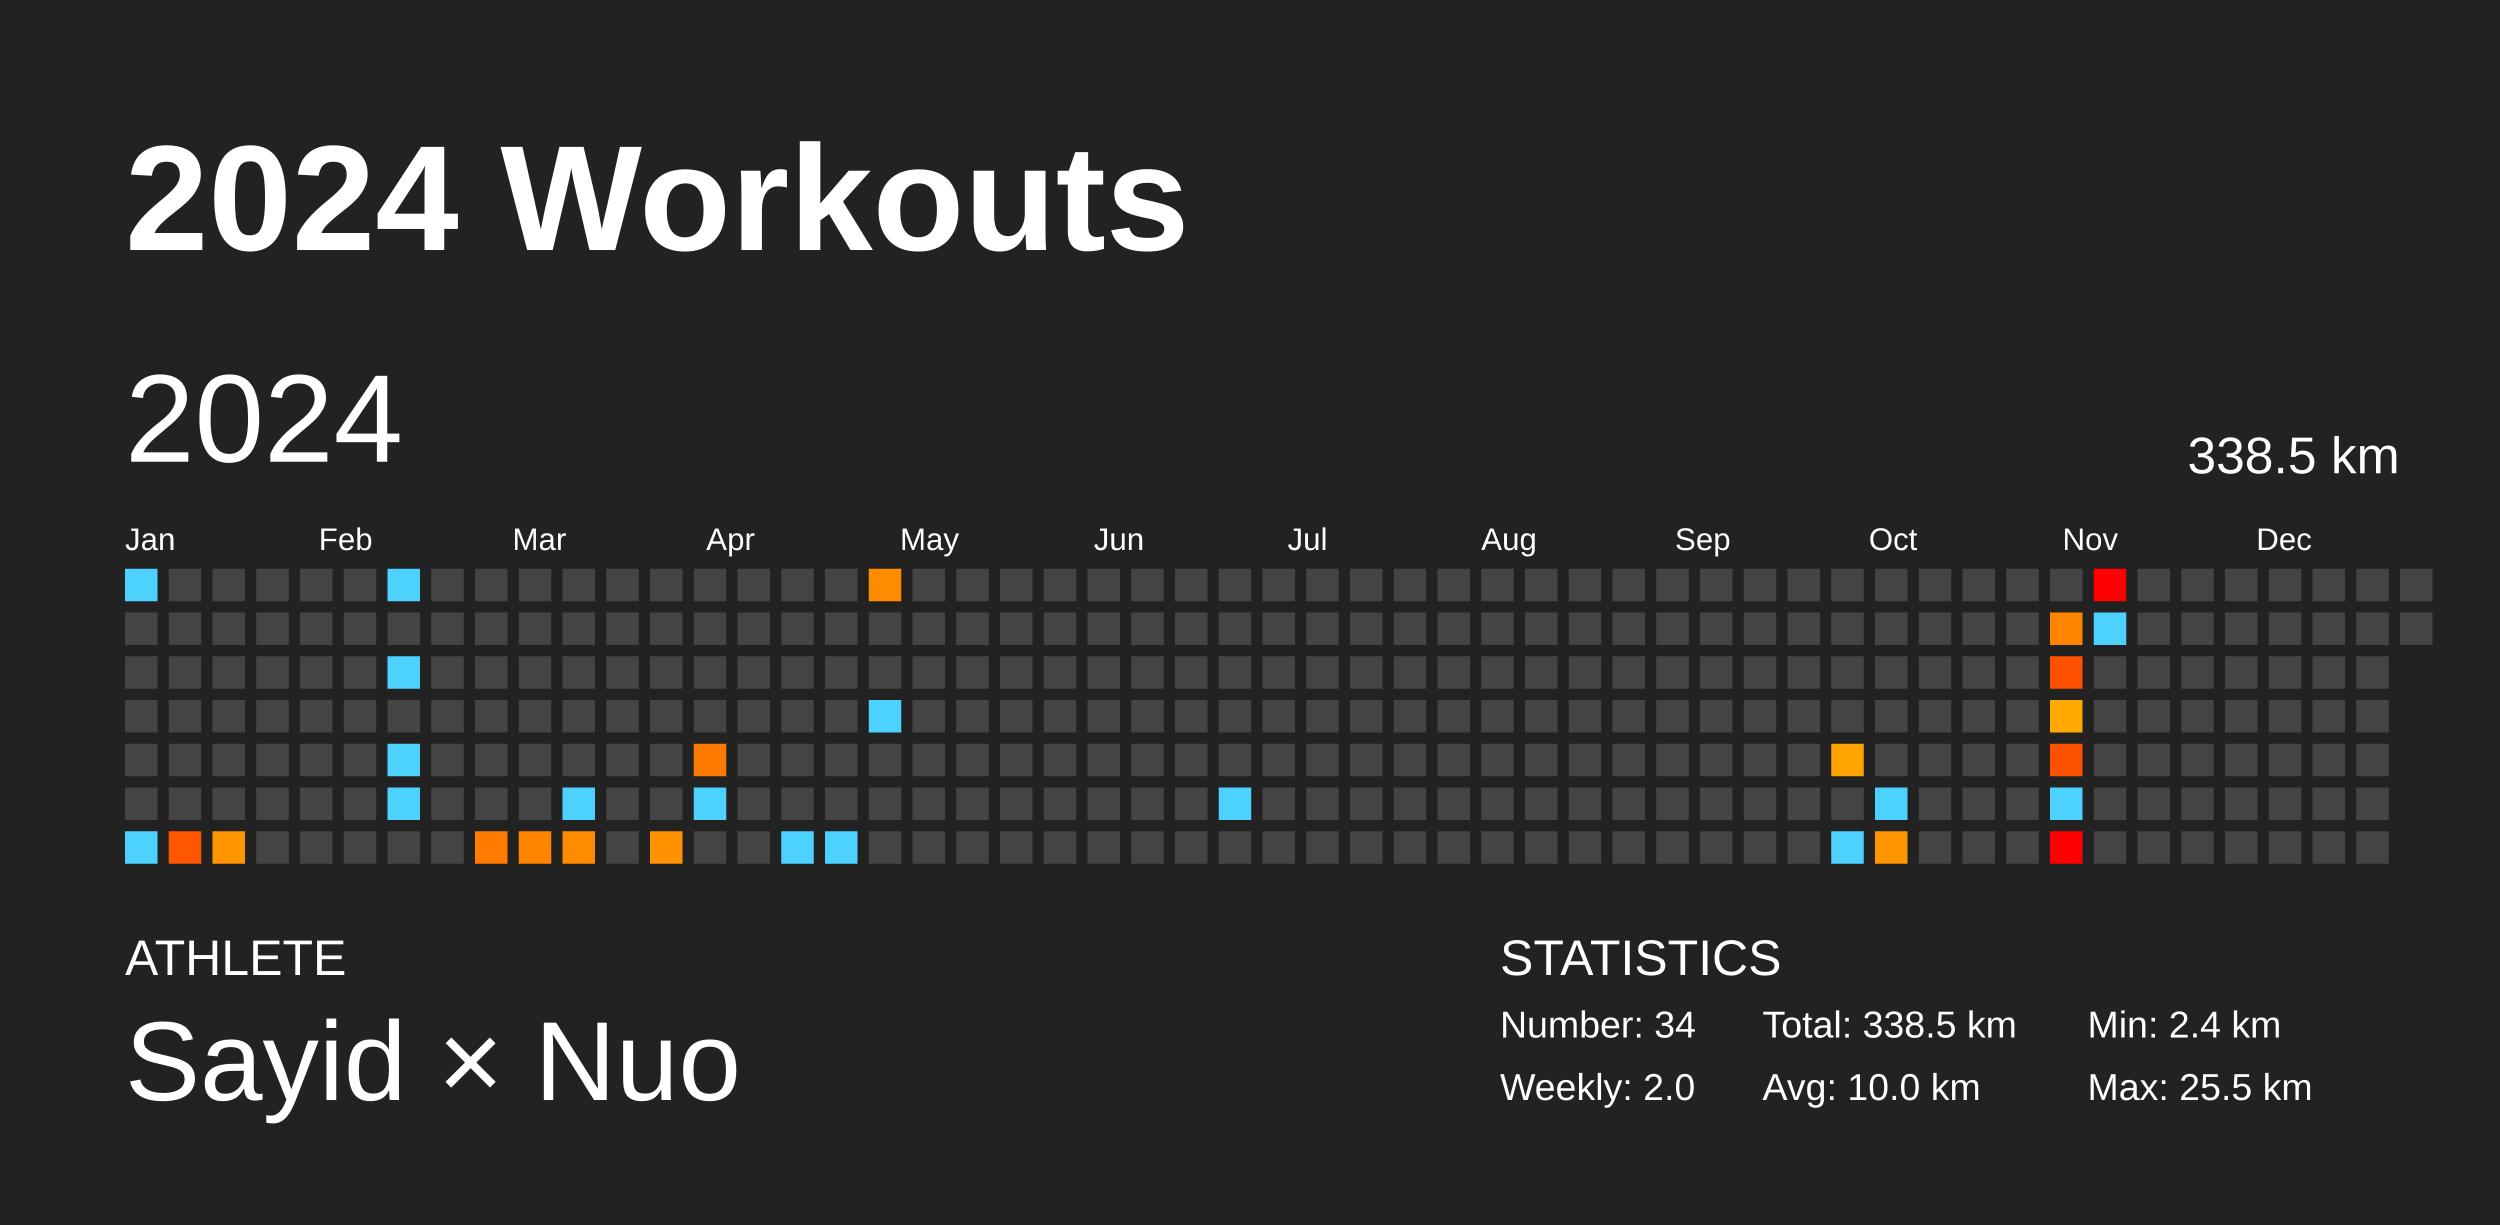
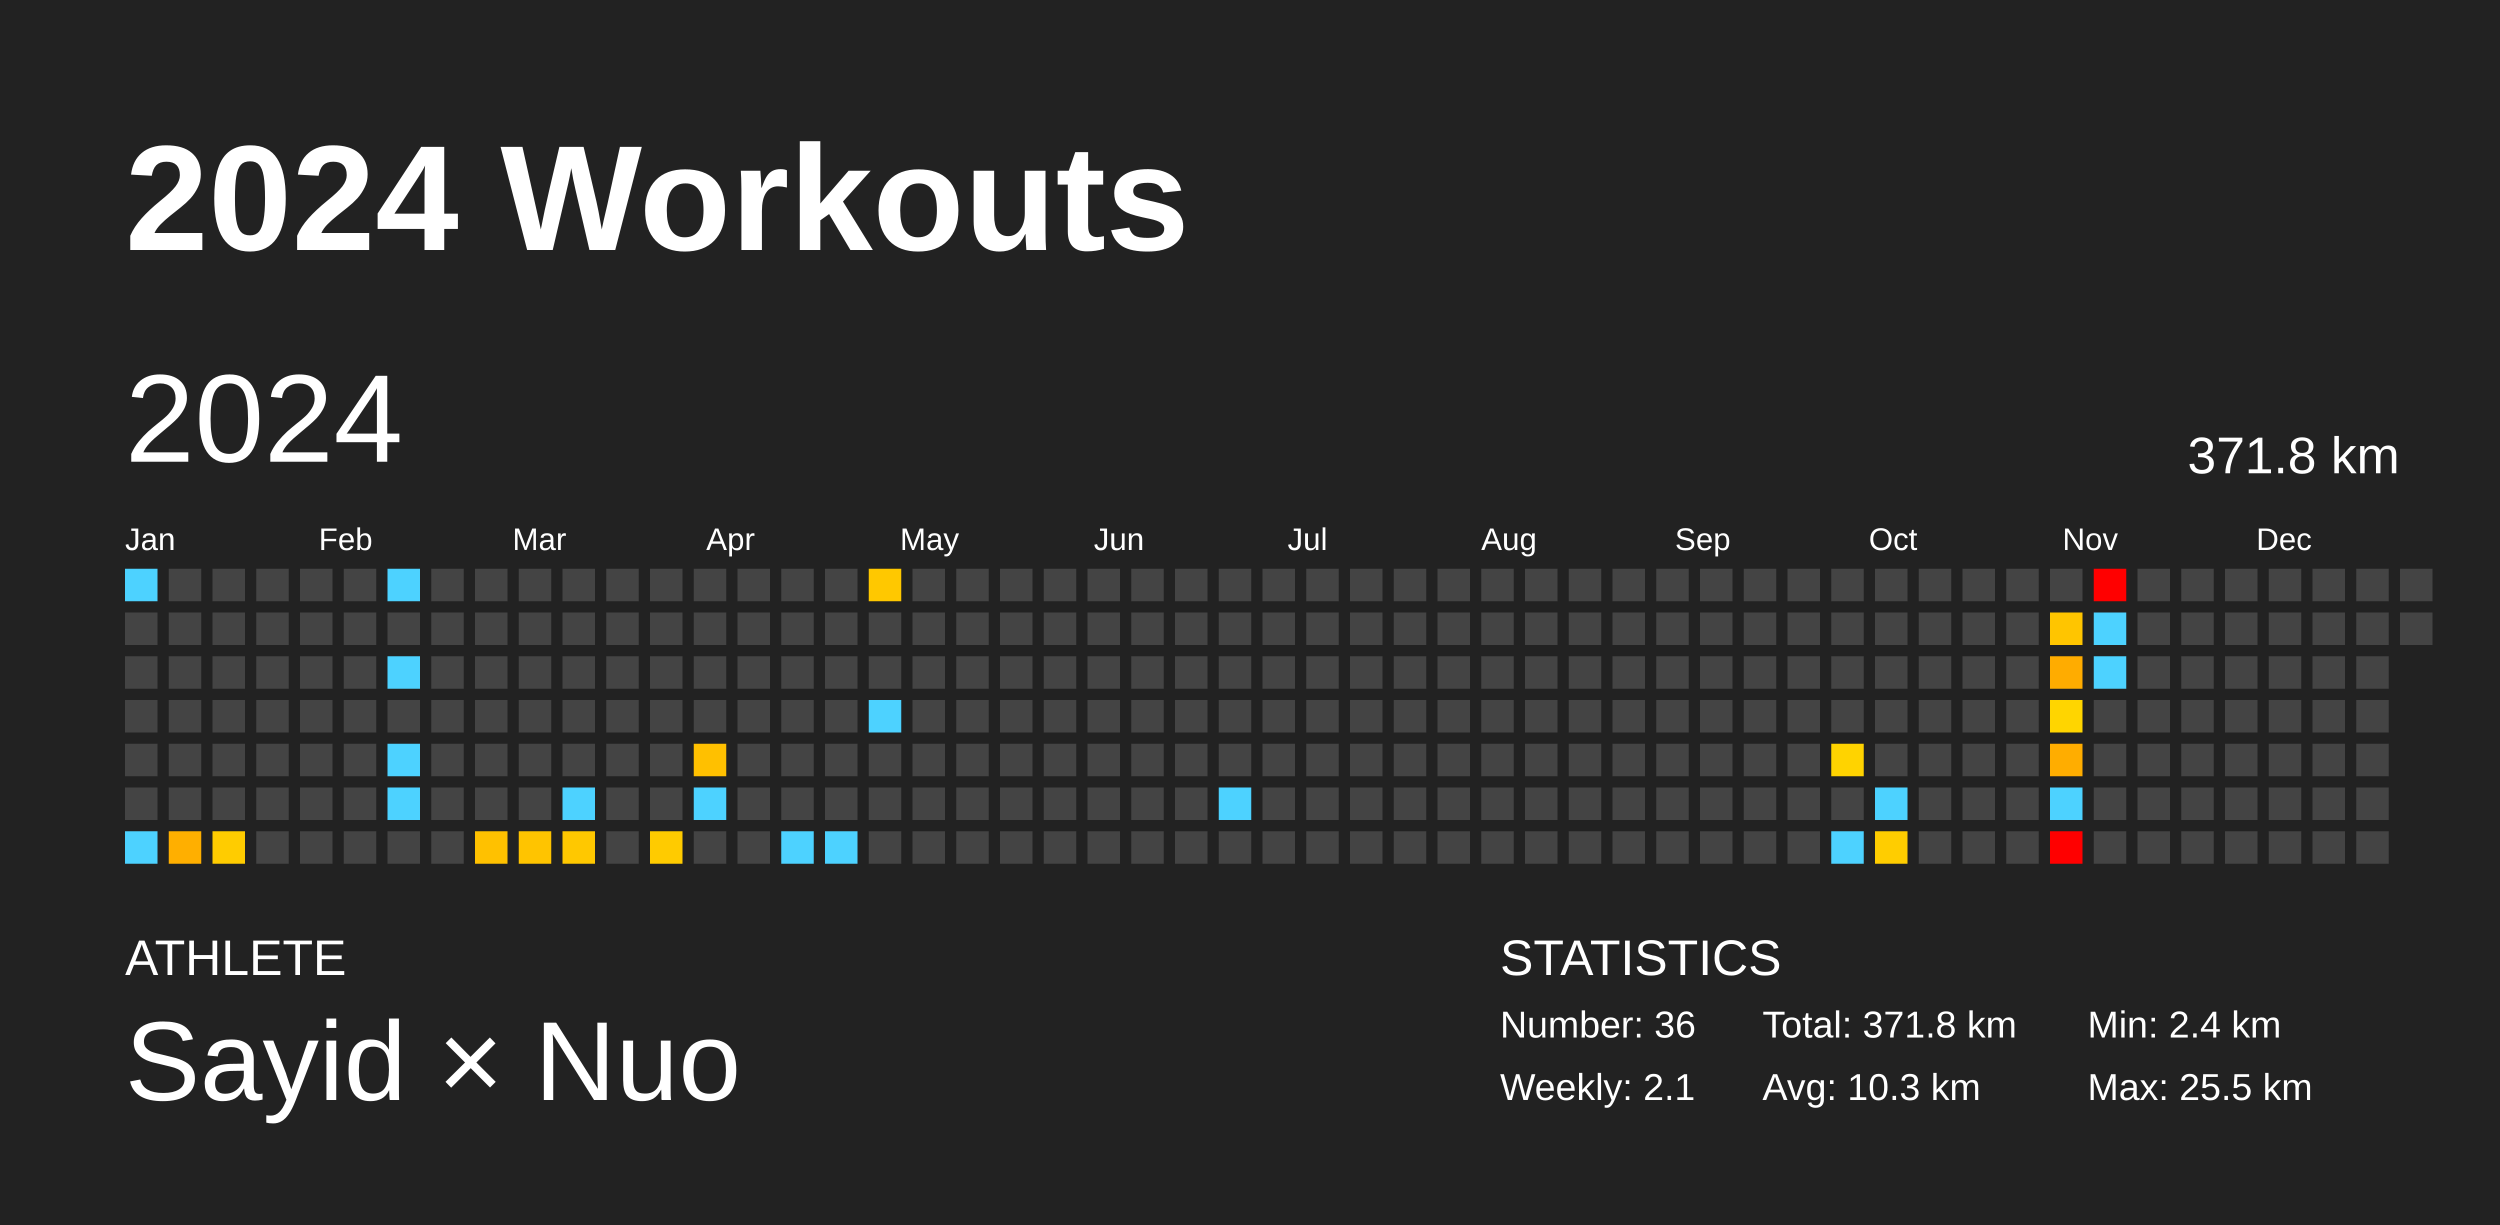
<svg xmlns="http://www.w3.org/2000/svg" baseProfile="full" height="98mm" version="1.1" viewBox="0,0,200,98" width="200mm">
  <defs />
  <rect fill="#222222" height="98" width="200" x="0" y="0" />
  <text fill="#FFFFFF" style="font-size:12px; font-family:Arial; font-weight:bold;" x="10" y="20">2024 Workouts</text>
  <text fill="#FFFFFF" style="font-size:4px; font-family:Arial" x="10" y="78">ATHLETE</text>
  <text fill="#FFFFFF" style="font-size:9px; font-family:Arial" x="10" y="88">Sayid × Nuo</text>
  <text fill="#FFFFFF" style="font-size:4px; font-family:Arial" x="120" y="78">STATISTICS</text>
-   <text fill="#FFFFFF" style="font-size:3px; font-family:Arial" x="120" y="83">Number: 34</text>
-   <text fill="#FFFFFF" style="font-size:3px; font-family:Arial" x="120" y="88">Weekly: 2.0</text>
-   <text fill="#FFFFFF" style="font-size:3px; font-family:Arial" x="141" y="83">Total: 338.5 km</text>
-   <text fill="#FFFFFF" style="font-size:3px; font-family:Arial" x="141" y="88">Avg: 10.0 km</text>
+   <text fill="#FFFFFF" style="font-size:3px; font-family:Arial" x="120" y="83">Number: 36</text>
+   <text fill="#FFFFFF" style="font-size:3px; font-family:Arial" x="120" y="88">Weekly: 2.1</text>
+   <text fill="#FFFFFF" style="font-size:3px; font-family:Arial" x="141" y="83">Total: 371.8 km</text>
+   <text fill="#FFFFFF" style="font-size:3px; font-family:Arial" x="141" y="88">Avg: 10.3 km</text>
  <text fill="#FFFFFF" style="font-size:3px; font-family:Arial" x="167" y="83">Min: 2.4 km</text>
  <text fill="#FFFFFF" style="font-size:3px; font-family:Arial" x="167" y="88">Max: 25.5 km</text>
  <text dominant-baseline="hanging" fill="#FFFFFF" style="font-size:10.0px; font-family:Arial;" x="10" y="30">2024</text>
-   <text dominant-baseline="hanging" fill="#FFFFFF" style="font-size:4.125px; font-family:Arial;" x="175" y="35">338.5 km</text>
+   <text dominant-baseline="hanging" fill="#FFFFFF" style="font-size:4.125px; font-family:Arial;" x="175" y="35">371.8 km</text>
  <text fill="#FFFFFF" style="font-size:2.5px; font-family:Arial" x="10.0" y="44">Jan</text>
  <text fill="#FFFFFF" style="font-size:2.5px; font-family:Arial" x="25.5" y="44">Feb</text>
  <text fill="#FFFFFF" style="font-size:2.5px; font-family:Arial" x="41.0" y="44">Mar</text>
  <text fill="#FFFFFF" style="font-size:2.5px; font-family:Arial" x="56.5" y="44">Apr</text>
  <text fill="#FFFFFF" style="font-size:2.5px; font-family:Arial" x="72.0" y="44">May</text>
  <text fill="#FFFFFF" style="font-size:2.5px; font-family:Arial" x="87.5" y="44">Jun</text>
  <text fill="#FFFFFF" style="font-size:2.5px; font-family:Arial" x="103.0" y="44">Jul</text>
  <text fill="#FFFFFF" style="font-size:2.5px; font-family:Arial" x="118.5" y="44">Aug</text>
  <text fill="#FFFFFF" style="font-size:2.5px; font-family:Arial" x="134.0" y="44">Sep</text>
  <text fill="#FFFFFF" style="font-size:2.5px; font-family:Arial" x="149.5" y="44">Oct</text>
  <text fill="#FFFFFF" style="font-size:2.5px; font-family:Arial" x="165.0" y="44">Nov</text>
  <text fill="#FFFFFF" style="font-size:2.5px; font-family:Arial" x="180.5" y="44">Dec</text>
  <rect fill="#4dd2ff" height="2.6" width="2.6" x="10.0" y="45.5" />
  <rect fill="#444444" height="2.6" width="2.6" x="10.0" y="49.0" />
  <rect fill="#444444" height="2.6" width="2.6" x="10.0" y="52.5" />
  <rect fill="#444444" height="2.6" width="2.6" x="10.0" y="56.0" />
  <rect fill="#444444" height="2.6" width="2.6" x="10.0" y="59.5" />
  <rect fill="#444444" height="2.6" width="2.6" x="10.0" y="63.0" />
  <rect fill="#4dd2ff" height="2.6" width="2.6" x="10.0" y="66.5" />
  <rect fill="#444444" height="2.6" width="2.6" x="13.5" y="45.5" />
  <rect fill="#444444" height="2.6" width="2.6" x="13.5" y="49.0" />
  <rect fill="#444444" height="2.6" width="2.6" x="13.5" y="52.5" />
  <rect fill="#444444" height="2.6" width="2.6" x="13.5" y="56.0" />
  <rect fill="#444444" height="2.6" width="2.6" x="13.5" y="59.5" />
  <rect fill="#444444" height="2.6" width="2.6" x="13.5" y="63.0" />
-   <rect fill="#ff5700" height="2.6" width="2.6" x="13.5" y="66.5" />
+   <rect fill="#ffaf00" height="2.6" width="2.6" x="13.5" y="66.5" />
  <rect fill="#444444" height="2.6" width="2.6" x="17.0" y="45.5" />
  <rect fill="#444444" height="2.6" width="2.6" x="17.0" y="49.0" />
  <rect fill="#444444" height="2.6" width="2.6" x="17.0" y="52.5" />
  <rect fill="#444444" height="2.6" width="2.6" x="17.0" y="56.0" />
  <rect fill="#444444" height="2.6" width="2.6" x="17.0" y="59.5" />
  <rect fill="#444444" height="2.6" width="2.6" x="17.0" y="63.0" />
-   <rect fill="#ff9500" height="2.6" width="2.6" x="17.0" y="66.5" />
+   <rect fill="#ffcc00" height="2.6" width="2.6" x="17.0" y="66.5" />
  <rect fill="#444444" height="2.6" width="2.6" x="20.5" y="45.5" />
  <rect fill="#444444" height="2.6" width="2.6" x="20.5" y="49.0" />
  <rect fill="#444444" height="2.6" width="2.6" x="20.5" y="52.5" />
  <rect fill="#444444" height="2.6" width="2.6" x="20.5" y="56.0" />
  <rect fill="#444444" height="2.6" width="2.6" x="20.5" y="59.5" />
  <rect fill="#444444" height="2.6" width="2.6" x="20.5" y="63.0" />
  <rect fill="#444444" height="2.6" width="2.6" x="20.5" y="66.5" />
  <rect fill="#444444" height="2.6" width="2.6" x="24.0" y="45.5" />
  <rect fill="#444444" height="2.6" width="2.6" x="24.0" y="49.0" />
  <rect fill="#444444" height="2.6" width="2.6" x="24.0" y="52.5" />
  <rect fill="#444444" height="2.6" width="2.6" x="24.0" y="56.0" />
  <rect fill="#444444" height="2.6" width="2.6" x="24.0" y="59.5" />
  <rect fill="#444444" height="2.6" width="2.6" x="24.0" y="63.0" />
  <rect fill="#444444" height="2.6" width="2.6" x="24.0" y="66.5" />
  <rect fill="#444444" height="2.6" width="2.6" x="27.5" y="45.5" />
  <rect fill="#444444" height="2.6" width="2.6" x="27.5" y="49.0" />
  <rect fill="#444444" height="2.6" width="2.6" x="27.5" y="52.5" />
  <rect fill="#444444" height="2.6" width="2.6" x="27.5" y="56.0" />
  <rect fill="#444444" height="2.6" width="2.6" x="27.5" y="59.5" />
  <rect fill="#444444" height="2.6" width="2.6" x="27.5" y="63.0" />
  <rect fill="#444444" height="2.6" width="2.6" x="27.5" y="66.5" />
  <rect fill="#4dd2ff" height="2.6" width="2.6" x="31.0" y="45.5" />
  <rect fill="#444444" height="2.6" width="2.6" x="31.0" y="49.0" />
  <rect fill="#4dd2ff" height="2.6" width="2.6" x="31.0" y="52.5" />
  <rect fill="#444444" height="2.6" width="2.6" x="31.0" y="56.0" />
  <rect fill="#4dd2ff" height="2.6" width="2.6" x="31.0" y="59.5" />
  <rect fill="#4dd2ff" height="2.6" width="2.6" x="31.0" y="63.0" />
  <rect fill="#444444" height="2.6" width="2.6" x="31.0" y="66.5" />
  <rect fill="#444444" height="2.6" width="2.6" x="34.5" y="45.5" />
  <rect fill="#444444" height="2.6" width="2.6" x="34.5" y="49.0" />
  <rect fill="#444444" height="2.6" width="2.6" x="34.5" y="52.5" />
  <rect fill="#444444" height="2.6" width="2.6" x="34.5" y="56.0" />
  <rect fill="#444444" height="2.6" width="2.6" x="34.5" y="59.5" />
  <rect fill="#444444" height="2.6" width="2.6" x="34.5" y="63.0" />
  <rect fill="#444444" height="2.6" width="2.6" x="34.5" y="66.5" />
  <rect fill="#444444" height="2.6" width="2.6" x="38.0" y="45.5" />
  <rect fill="#444444" height="2.6" width="2.6" x="38.0" y="49.0" />
  <rect fill="#444444" height="2.6" width="2.6" x="38.0" y="52.5" />
  <rect fill="#444444" height="2.6" width="2.6" x="38.0" y="56.0" />
  <rect fill="#444444" height="2.6" width="2.6" x="38.0" y="59.5" />
  <rect fill="#444444" height="2.6" width="2.6" x="38.0" y="63.0" />
-   <rect fill="#ff7c00" height="2.6" width="2.6" x="38.0" y="66.5" />
+   <rect fill="#ffc100" height="2.6" width="2.6" x="38.0" y="66.5" />
  <rect fill="#444444" height="2.6" width="2.6" x="41.5" y="45.5" />
  <rect fill="#444444" height="2.6" width="2.6" x="41.5" y="49.0" />
  <rect fill="#444444" height="2.6" width="2.6" x="41.5" y="52.5" />
  <rect fill="#444444" height="2.6" width="2.6" x="41.5" y="56.0" />
  <rect fill="#444444" height="2.6" width="2.6" x="41.5" y="59.5" />
  <rect fill="#444444" height="2.6" width="2.6" x="41.5" y="63.0" />
-   <rect fill="#ff8400" height="2.6" width="2.6" x="41.5" y="66.5" />
+   <rect fill="#ffc400" height="2.6" width="2.6" x="41.5" y="66.5" />
  <rect fill="#444444" height="2.6" width="2.6" x="45.0" y="45.5" />
  <rect fill="#444444" height="2.6" width="2.6" x="45.0" y="49.0" />
  <rect fill="#444444" height="2.6" width="2.6" x="45.0" y="52.5" />
  <rect fill="#444444" height="2.6" width="2.6" x="45.0" y="56.0" />
  <rect fill="#444444" height="2.6" width="2.6" x="45.0" y="59.5" />
  <rect fill="#4dd2ff" height="2.6" width="2.6" x="45.0" y="63.0" />
-   <rect fill="#ff8c00" height="2.6" width="2.6" x="45.0" y="66.5" />
+   <rect fill="#ffc800" height="2.6" width="2.6" x="45.0" y="66.5" />
  <rect fill="#444444" height="2.6" width="2.6" x="48.5" y="45.5" />
  <rect fill="#444444" height="2.6" width="2.6" x="48.5" y="49.0" />
  <rect fill="#444444" height="2.6" width="2.6" x="48.5" y="52.5" />
  <rect fill="#444444" height="2.6" width="2.6" x="48.5" y="56.0" />
  <rect fill="#444444" height="2.6" width="2.6" x="48.5" y="59.5" />
  <rect fill="#444444" height="2.6" width="2.6" x="48.5" y="63.0" />
  <rect fill="#444444" height="2.6" width="2.6" x="48.5" y="66.5" />
  <rect fill="#444444" height="2.6" width="2.6" x="52.0" y="45.5" />
  <rect fill="#444444" height="2.6" width="2.6" x="52.0" y="49.0" />
  <rect fill="#444444" height="2.6" width="2.6" x="52.0" y="52.5" />
  <rect fill="#444444" height="2.6" width="2.6" x="52.0" y="56.0" />
  <rect fill="#444444" height="2.6" width="2.6" x="52.0" y="59.5" />
  <rect fill="#444444" height="2.6" width="2.6" x="52.0" y="63.0" />
-   <rect fill="#ff9200" height="2.6" width="2.6" x="52.0" y="66.5" />
+   <rect fill="#ffcb00" height="2.6" width="2.6" x="52.0" y="66.5" />
  <rect fill="#444444" height="2.6" width="2.6" x="55.5" y="45.5" />
  <rect fill="#444444" height="2.6" width="2.6" x="55.5" y="49.0" />
  <rect fill="#444444" height="2.6" width="2.6" x="55.5" y="52.5" />
  <rect fill="#444444" height="2.6" width="2.6" x="55.5" y="56.0" />
-   <rect fill="#ff7a00" height="2.6" width="2.6" x="55.5" y="59.5" />
+   <rect fill="#ffc000" height="2.6" width="2.6" x="55.5" y="59.5" />
  <rect fill="#4dd2ff" height="2.6" width="2.6" x="55.5" y="63.0" />
  <rect fill="#444444" height="2.6" width="2.6" x="55.5" y="66.5" />
  <rect fill="#444444" height="2.6" width="2.6" x="59.0" y="45.5" />
  <rect fill="#444444" height="2.6" width="2.6" x="59.0" y="49.0" />
  <rect fill="#444444" height="2.6" width="2.6" x="59.0" y="52.5" />
  <rect fill="#444444" height="2.6" width="2.6" x="59.0" y="56.0" />
  <rect fill="#444444" height="2.6" width="2.6" x="59.0" y="59.5" />
  <rect fill="#444444" height="2.6" width="2.6" x="59.0" y="63.0" />
  <rect fill="#444444" height="2.6" width="2.6" x="59.0" y="66.5" />
  <rect fill="#444444" height="2.6" width="2.6" x="62.5" y="45.5" />
  <rect fill="#444444" height="2.6" width="2.6" x="62.5" y="49.0" />
  <rect fill="#444444" height="2.6" width="2.6" x="62.5" y="52.5" />
  <rect fill="#444444" height="2.6" width="2.6" x="62.5" y="56.0" />
  <rect fill="#444444" height="2.6" width="2.6" x="62.5" y="59.5" />
  <rect fill="#444444" height="2.6" width="2.6" x="62.5" y="63.0" />
  <rect fill="#4dd2ff" height="2.6" width="2.6" x="62.5" y="66.5" />
  <rect fill="#444444" height="2.6" width="2.6" x="66.0" y="45.5" />
  <rect fill="#444444" height="2.6" width="2.6" x="66.0" y="49.0" />
  <rect fill="#444444" height="2.6" width="2.6" x="66.0" y="52.5" />
  <rect fill="#444444" height="2.6" width="2.6" x="66.0" y="56.0" />
  <rect fill="#444444" height="2.6" width="2.6" x="66.0" y="59.5" />
  <rect fill="#444444" height="2.6" width="2.6" x="66.0" y="63.0" />
  <rect fill="#4dd2ff" height="2.6" width="2.6" x="66.0" y="66.5" />
-   <rect fill="#ff8b00" height="2.6" width="2.6" x="69.5" y="45.5" />
+   <rect fill="#ffc800" height="2.6" width="2.6" x="69.5" y="45.5" />
  <rect fill="#444444" height="2.6" width="2.6" x="69.5" y="49.0" />
  <rect fill="#444444" height="2.6" width="2.6" x="69.5" y="52.5" />
  <rect fill="#4dd2ff" height="2.6" width="2.6" x="69.5" y="56.0" />
  <rect fill="#444444" height="2.6" width="2.6" x="69.5" y="59.5" />
  <rect fill="#444444" height="2.6" width="2.6" x="69.5" y="63.0" />
  <rect fill="#444444" height="2.6" width="2.6" x="69.5" y="66.5" />
  <rect fill="#444444" height="2.6" width="2.6" x="73.0" y="45.5" />
  <rect fill="#444444" height="2.6" width="2.6" x="73.0" y="49.0" />
  <rect fill="#444444" height="2.6" width="2.6" x="73.0" y="52.5" />
  <rect fill="#444444" height="2.6" width="2.6" x="73.0" y="56.0" />
  <rect fill="#444444" height="2.6" width="2.6" x="73.0" y="59.5" />
  <rect fill="#444444" height="2.6" width="2.6" x="73.0" y="63.0" />
  <rect fill="#444444" height="2.6" width="2.6" x="73.0" y="66.5" />
  <rect fill="#444444" height="2.6" width="2.6" x="76.5" y="45.5" />
  <rect fill="#444444" height="2.6" width="2.6" x="76.5" y="49.0" />
  <rect fill="#444444" height="2.6" width="2.6" x="76.5" y="52.5" />
  <rect fill="#444444" height="2.6" width="2.6" x="76.5" y="56.0" />
  <rect fill="#444444" height="2.6" width="2.6" x="76.5" y="59.5" />
  <rect fill="#444444" height="2.6" width="2.6" x="76.5" y="63.0" />
  <rect fill="#444444" height="2.6" width="2.6" x="76.5" y="66.5" />
  <rect fill="#444444" height="2.6" width="2.6" x="80.0" y="45.5" />
  <rect fill="#444444" height="2.6" width="2.6" x="80.0" y="49.0" />
  <rect fill="#444444" height="2.6" width="2.6" x="80.0" y="52.5" />
  <rect fill="#444444" height="2.6" width="2.6" x="80.0" y="56.0" />
  <rect fill="#444444" height="2.6" width="2.6" x="80.0" y="59.5" />
  <rect fill="#444444" height="2.6" width="2.6" x="80.0" y="63.0" />
  <rect fill="#444444" height="2.6" width="2.6" x="80.0" y="66.5" />
  <rect fill="#444444" height="2.6" width="2.6" x="83.5" y="45.5" />
  <rect fill="#444444" height="2.6" width="2.6" x="83.5" y="49.0" />
  <rect fill="#444444" height="2.6" width="2.6" x="83.5" y="52.5" />
  <rect fill="#444444" height="2.6" width="2.6" x="83.5" y="56.0" />
  <rect fill="#444444" height="2.6" width="2.6" x="83.5" y="59.5" />
  <rect fill="#444444" height="2.6" width="2.6" x="83.5" y="63.0" />
  <rect fill="#444444" height="2.6" width="2.6" x="83.5" y="66.5" />
  <rect fill="#444444" height="2.6" width="2.6" x="87.0" y="45.5" />
  <rect fill="#444444" height="2.6" width="2.6" x="87.0" y="49.0" />
  <rect fill="#444444" height="2.6" width="2.6" x="87.0" y="52.5" />
  <rect fill="#444444" height="2.6" width="2.6" x="87.0" y="56.0" />
  <rect fill="#444444" height="2.6" width="2.6" x="87.0" y="59.5" />
  <rect fill="#444444" height="2.6" width="2.6" x="87.0" y="63.0" />
  <rect fill="#444444" height="2.6" width="2.6" x="87.0" y="66.5" />
  <rect fill="#444444" height="2.6" width="2.6" x="90.5" y="45.5" />
  <rect fill="#444444" height="2.6" width="2.6" x="90.5" y="49.0" />
  <rect fill="#444444" height="2.6" width="2.6" x="90.5" y="52.5" />
  <rect fill="#444444" height="2.6" width="2.6" x="90.5" y="56.0" />
  <rect fill="#444444" height="2.6" width="2.6" x="90.5" y="59.5" />
  <rect fill="#444444" height="2.6" width="2.6" x="90.5" y="63.0" />
  <rect fill="#444444" height="2.6" width="2.6" x="90.5" y="66.5" />
  <rect fill="#444444" height="2.6" width="2.6" x="94.0" y="45.5" />
  <rect fill="#444444" height="2.6" width="2.6" x="94.0" y="49.0" />
  <rect fill="#444444" height="2.6" width="2.6" x="94.0" y="52.5" />
  <rect fill="#444444" height="2.6" width="2.6" x="94.0" y="56.0" />
  <rect fill="#444444" height="2.6" width="2.6" x="94.0" y="59.5" />
  <rect fill="#444444" height="2.6" width="2.6" x="94.0" y="63.0" />
  <rect fill="#444444" height="2.6" width="2.6" x="94.0" y="66.5" />
  <rect fill="#444444" height="2.6" width="2.6" x="97.5" y="45.5" />
  <rect fill="#444444" height="2.6" width="2.6" x="97.5" y="49.0" />
  <rect fill="#444444" height="2.6" width="2.6" x="97.5" y="52.5" />
  <rect fill="#444444" height="2.6" width="2.6" x="97.5" y="56.0" />
  <rect fill="#444444" height="2.6" width="2.6" x="97.5" y="59.5" />
  <rect fill="#4dd2ff" height="2.6" width="2.6" x="97.5" y="63.0" />
  <rect fill="#444444" height="2.6" width="2.6" x="97.5" y="66.5" />
  <rect fill="#444444" height="2.6" width="2.6" x="101.0" y="45.5" />
  <rect fill="#444444" height="2.6" width="2.6" x="101.0" y="49.0" />
  <rect fill="#444444" height="2.6" width="2.6" x="101.0" y="52.5" />
  <rect fill="#444444" height="2.6" width="2.6" x="101.0" y="56.0" />
  <rect fill="#444444" height="2.6" width="2.6" x="101.0" y="59.5" />
  <rect fill="#444444" height="2.6" width="2.6" x="101.0" y="63.0" />
  <rect fill="#444444" height="2.6" width="2.6" x="101.0" y="66.5" />
  <rect fill="#444444" height="2.6" width="2.6" x="104.5" y="45.5" />
  <rect fill="#444444" height="2.6" width="2.6" x="104.5" y="49.0" />
  <rect fill="#444444" height="2.6" width="2.6" x="104.5" y="52.5" />
  <rect fill="#444444" height="2.6" width="2.6" x="104.5" y="56.0" />
  <rect fill="#444444" height="2.6" width="2.6" x="104.5" y="59.5" />
  <rect fill="#444444" height="2.6" width="2.6" x="104.5" y="63.0" />
  <rect fill="#444444" height="2.6" width="2.6" x="104.5" y="66.5" />
  <rect fill="#444444" height="2.6" width="2.6" x="108.0" y="45.5" />
  <rect fill="#444444" height="2.6" width="2.6" x="108.0" y="49.0" />
  <rect fill="#444444" height="2.6" width="2.6" x="108.0" y="52.5" />
  <rect fill="#444444" height="2.6" width="2.6" x="108.0" y="56.0" />
  <rect fill="#444444" height="2.6" width="2.6" x="108.0" y="59.5" />
  <rect fill="#444444" height="2.6" width="2.6" x="108.0" y="63.0" />
  <rect fill="#444444" height="2.6" width="2.6" x="108.0" y="66.5" />
  <rect fill="#444444" height="2.6" width="2.6" x="111.5" y="45.5" />
  <rect fill="#444444" height="2.6" width="2.6" x="111.5" y="49.0" />
  <rect fill="#444444" height="2.6" width="2.6" x="111.5" y="52.5" />
  <rect fill="#444444" height="2.6" width="2.6" x="111.5" y="56.0" />
  <rect fill="#444444" height="2.6" width="2.6" x="111.5" y="59.5" />
  <rect fill="#444444" height="2.6" width="2.6" x="111.5" y="63.0" />
  <rect fill="#444444" height="2.6" width="2.6" x="111.5" y="66.5" />
  <rect fill="#444444" height="2.6" width="2.6" x="115.0" y="45.5" />
  <rect fill="#444444" height="2.6" width="2.6" x="115.0" y="49.0" />
  <rect fill="#444444" height="2.6" width="2.6" x="115.0" y="52.5" />
  <rect fill="#444444" height="2.6" width="2.6" x="115.0" y="56.0" />
  <rect fill="#444444" height="2.6" width="2.6" x="115.0" y="59.5" />
  <rect fill="#444444" height="2.6" width="2.6" x="115.0" y="63.0" />
  <rect fill="#444444" height="2.6" width="2.6" x="115.0" y="66.5" />
  <rect fill="#444444" height="2.6" width="2.6" x="118.5" y="45.5" />
  <rect fill="#444444" height="2.6" width="2.6" x="118.5" y="49.0" />
  <rect fill="#444444" height="2.6" width="2.6" x="118.5" y="52.5" />
  <rect fill="#444444" height="2.6" width="2.6" x="118.5" y="56.0" />
  <rect fill="#444444" height="2.6" width="2.6" x="118.5" y="59.5" />
  <rect fill="#444444" height="2.6" width="2.6" x="118.5" y="63.0" />
  <rect fill="#444444" height="2.6" width="2.6" x="118.5" y="66.5" />
  <rect fill="#444444" height="2.6" width="2.6" x="122.0" y="45.5" />
  <rect fill="#444444" height="2.6" width="2.6" x="122.0" y="49.0" />
  <rect fill="#444444" height="2.6" width="2.6" x="122.0" y="52.5" />
  <rect fill="#444444" height="2.6" width="2.6" x="122.0" y="56.0" />
  <rect fill="#444444" height="2.6" width="2.6" x="122.0" y="59.5" />
  <rect fill="#444444" height="2.6" width="2.6" x="122.0" y="63.0" />
  <rect fill="#444444" height="2.6" width="2.6" x="122.0" y="66.5" />
  <rect fill="#444444" height="2.6" width="2.6" x="125.5" y="45.5" />
  <rect fill="#444444" height="2.6" width="2.6" x="125.5" y="49.0" />
  <rect fill="#444444" height="2.6" width="2.6" x="125.5" y="52.5" />
  <rect fill="#444444" height="2.6" width="2.6" x="125.5" y="56.0" />
  <rect fill="#444444" height="2.6" width="2.6" x="125.5" y="59.5" />
  <rect fill="#444444" height="2.6" width="2.6" x="125.5" y="63.0" />
  <rect fill="#444444" height="2.6" width="2.6" x="125.5" y="66.5" />
  <rect fill="#444444" height="2.6" width="2.6" x="129.0" y="45.5" />
  <rect fill="#444444" height="2.6" width="2.6" x="129.0" y="49.0" />
  <rect fill="#444444" height="2.6" width="2.6" x="129.0" y="52.5" />
  <rect fill="#444444" height="2.6" width="2.6" x="129.0" y="56.0" />
  <rect fill="#444444" height="2.6" width="2.6" x="129.0" y="59.5" />
  <rect fill="#444444" height="2.6" width="2.6" x="129.0" y="63.0" />
  <rect fill="#444444" height="2.6" width="2.6" x="129.0" y="66.5" />
  <rect fill="#444444" height="2.6" width="2.6" x="132.5" y="45.5" />
  <rect fill="#444444" height="2.6" width="2.6" x="132.5" y="49.0" />
  <rect fill="#444444" height="2.6" width="2.6" x="132.5" y="52.5" />
  <rect fill="#444444" height="2.6" width="2.6" x="132.5" y="56.0" />
  <rect fill="#444444" height="2.6" width="2.6" x="132.5" y="59.5" />
  <rect fill="#444444" height="2.6" width="2.6" x="132.5" y="63.0" />
  <rect fill="#444444" height="2.6" width="2.6" x="132.5" y="66.5" />
  <rect fill="#444444" height="2.6" width="2.6" x="136.0" y="45.5" />
  <rect fill="#444444" height="2.6" width="2.6" x="136.0" y="49.0" />
  <rect fill="#444444" height="2.6" width="2.6" x="136.0" y="52.5" />
  <rect fill="#444444" height="2.6" width="2.6" x="136.0" y="56.0" />
  <rect fill="#444444" height="2.6" width="2.6" x="136.0" y="59.5" />
  <rect fill="#444444" height="2.6" width="2.6" x="136.0" y="63.0" />
  <rect fill="#444444" height="2.6" width="2.6" x="136.0" y="66.5" />
  <rect fill="#444444" height="2.6" width="2.6" x="139.5" y="45.5" />
  <rect fill="#444444" height="2.6" width="2.6" x="139.5" y="49.0" />
  <rect fill="#444444" height="2.6" width="2.6" x="139.5" y="52.5" />
  <rect fill="#444444" height="2.6" width="2.6" x="139.5" y="56.0" />
  <rect fill="#444444" height="2.6" width="2.6" x="139.5" y="59.5" />
  <rect fill="#444444" height="2.6" width="2.6" x="139.5" y="63.0" />
  <rect fill="#444444" height="2.6" width="2.6" x="139.5" y="66.5" />
  <rect fill="#444444" height="2.6" width="2.6" x="143.0" y="45.5" />
  <rect fill="#444444" height="2.6" width="2.6" x="143.0" y="49.0" />
  <rect fill="#444444" height="2.6" width="2.6" x="143.0" y="52.5" />
  <rect fill="#444444" height="2.6" width="2.6" x="143.0" y="56.0" />
  <rect fill="#444444" height="2.6" width="2.6" x="143.0" y="59.5" />
  <rect fill="#444444" height="2.6" width="2.6" x="143.0" y="63.0" />
  <rect fill="#444444" height="2.6" width="2.6" x="143.0" y="66.5" />
  <rect fill="#444444" height="2.6" width="2.6" x="146.5" y="45.5" />
  <rect fill="#444444" height="2.6" width="2.6" x="146.5" y="49.0" />
  <rect fill="#444444" height="2.6" width="2.6" x="146.5" y="52.5" />
  <rect fill="#444444" height="2.6" width="2.6" x="146.5" y="56.0" />
-   <rect fill="#ffa300" height="2.6" width="2.6" x="146.5" y="59.5" />
+   <rect fill="#ffd300" height="2.6" width="2.6" x="146.5" y="59.5" />
  <rect fill="#444444" height="2.6" width="2.6" x="146.5" y="63.0" />
  <rect fill="#4dd2ff" height="2.6" width="2.6" x="146.5" y="66.5" />
  <rect fill="#444444" height="2.6" width="2.6" x="150.0" y="45.5" />
  <rect fill="#444444" height="2.6" width="2.6" x="150.0" y="49.0" />
  <rect fill="#444444" height="2.6" width="2.6" x="150.0" y="52.5" />
  <rect fill="#444444" height="2.6" width="2.6" x="150.0" y="56.0" />
  <rect fill="#444444" height="2.6" width="2.6" x="150.0" y="59.5" />
  <rect fill="#4dd2ff" height="2.6" width="2.6" x="150.0" y="63.0" />
-   <rect fill="#ff9500" height="2.6" width="2.6" x="150.0" y="66.5" />
+   <rect fill="#ffcd00" height="2.6" width="2.6" x="150.0" y="66.5" />
  <rect fill="#444444" height="2.6" width="2.6" x="153.5" y="45.5" />
  <rect fill="#444444" height="2.6" width="2.6" x="153.5" y="49.0" />
  <rect fill="#444444" height="2.6" width="2.6" x="153.5" y="52.5" />
  <rect fill="#444444" height="2.6" width="2.6" x="153.5" y="56.0" />
  <rect fill="#444444" height="2.6" width="2.6" x="153.5" y="59.5" />
  <rect fill="#444444" height="2.6" width="2.6" x="153.5" y="63.0" />
  <rect fill="#444444" height="2.6" width="2.6" x="153.5" y="66.5" />
  <rect fill="#444444" height="2.6" width="2.6" x="157.0" y="45.5" />
  <rect fill="#444444" height="2.6" width="2.6" x="157.0" y="49.0" />
  <rect fill="#444444" height="2.6" width="2.6" x="157.0" y="52.5" />
  <rect fill="#444444" height="2.6" width="2.6" x="157.0" y="56.0" />
  <rect fill="#444444" height="2.6" width="2.6" x="157.0" y="59.5" />
  <rect fill="#444444" height="2.6" width="2.6" x="157.0" y="63.0" />
  <rect fill="#444444" height="2.6" width="2.6" x="157.0" y="66.5" />
  <rect fill="#444444" height="2.6" width="2.6" x="160.5" y="45.5" />
  <rect fill="#444444" height="2.6" width="2.6" x="160.5" y="49.0" />
  <rect fill="#444444" height="2.6" width="2.6" x="160.5" y="52.5" />
  <rect fill="#444444" height="2.6" width="2.6" x="160.5" y="56.0" />
  <rect fill="#444444" height="2.6" width="2.6" x="160.5" y="59.5" />
  <rect fill="#444444" height="2.6" width="2.6" x="160.5" y="63.0" />
  <rect fill="#444444" height="2.6" width="2.6" x="160.5" y="66.5" />
  <rect fill="#444444" height="2.6" width="2.6" x="164.0" y="45.5" />
-   <rect fill="#ff8500" height="2.6" width="2.6" x="164.0" y="49.0" />
-   <rect fill="#ff5100" height="2.6" width="2.6" x="164.0" y="52.5" />
-   <rect fill="#ffa800" height="2.6" width="2.6" x="164.0" y="56.0" />
-   <rect fill="#ff5200" height="2.6" width="2.6" x="164.0" y="59.5" />
+   <rect fill="#ffc500" height="2.6" width="2.6" x="164.0" y="49.0" />
+   <rect fill="#ffac00" height="2.6" width="2.6" x="164.0" y="52.5" />
+   <rect fill="#ffd500" height="2.6" width="2.6" x="164.0" y="56.0" />
+   <rect fill="#ffad00" height="2.6" width="2.6" x="164.0" y="59.5" />
  <rect fill="#4dd2ff" height="2.6" width="2.6" x="164.0" y="63.0" />
  <rect fill="red" height="2.6" width="2.6" x="164.0" y="66.5" />
  <rect fill="red" height="2.6" width="2.6" x="167.5" y="45.5" />
  <rect fill="#4dd2ff" height="2.6" width="2.6" x="167.5" y="49.0" />
-   <rect fill="#444444" height="2.6" width="2.6" x="167.5" y="52.5" />
+   <rect fill="#4dd2ff" height="2.6" width="2.6" x="167.5" y="52.5" />
  <rect fill="#444444" height="2.6" width="2.6" x="167.5" y="56.0" />
  <rect fill="#444444" height="2.6" width="2.6" x="167.5" y="59.5" />
  <rect fill="#444444" height="2.6" width="2.6" x="167.5" y="63.0" />
  <rect fill="#444444" height="2.6" width="2.6" x="167.5" y="66.5" />
  <rect fill="#444444" height="2.6" width="2.6" x="171.0" y="45.5" />
  <rect fill="#444444" height="2.6" width="2.6" x="171.0" y="49.0" />
  <rect fill="#444444" height="2.6" width="2.6" x="171.0" y="52.5" />
  <rect fill="#444444" height="2.6" width="2.6" x="171.0" y="56.0" />
  <rect fill="#444444" height="2.6" width="2.6" x="171.0" y="59.5" />
  <rect fill="#444444" height="2.6" width="2.6" x="171.0" y="63.0" />
  <rect fill="#444444" height="2.6" width="2.6" x="171.0" y="66.5" />
  <rect fill="#444444" height="2.6" width="2.6" x="174.5" y="45.5" />
  <rect fill="#444444" height="2.6" width="2.6" x="174.5" y="49.0" />
  <rect fill="#444444" height="2.6" width="2.6" x="174.5" y="52.5" />
  <rect fill="#444444" height="2.6" width="2.6" x="174.5" y="56.0" />
  <rect fill="#444444" height="2.6" width="2.6" x="174.5" y="59.5" />
  <rect fill="#444444" height="2.6" width="2.6" x="174.5" y="63.0" />
  <rect fill="#444444" height="2.6" width="2.6" x="174.5" y="66.5" />
  <rect fill="#444444" height="2.6" width="2.6" x="178.0" y="45.5" />
  <rect fill="#444444" height="2.6" width="2.6" x="178.0" y="49.0" />
  <rect fill="#444444" height="2.6" width="2.6" x="178.0" y="52.5" />
  <rect fill="#444444" height="2.6" width="2.6" x="178.0" y="56.0" />
  <rect fill="#444444" height="2.6" width="2.6" x="178.0" y="59.5" />
  <rect fill="#444444" height="2.6" width="2.6" x="178.0" y="63.0" />
  <rect fill="#444444" height="2.6" width="2.6" x="178.0" y="66.5" />
  <rect fill="#444444" height="2.6" width="2.6" x="181.5" y="45.5" />
  <rect fill="#444444" height="2.6" width="2.6" x="181.5" y="49.0" />
  <rect fill="#444444" height="2.6" width="2.6" x="181.5" y="52.5" />
  <rect fill="#444444" height="2.6" width="2.6" x="181.5" y="56.0" />
  <rect fill="#444444" height="2.6" width="2.6" x="181.5" y="59.5" />
  <rect fill="#444444" height="2.6" width="2.6" x="181.5" y="63.0" />
  <rect fill="#444444" height="2.6" width="2.6" x="181.5" y="66.5" />
  <rect fill="#444444" height="2.6" width="2.6" x="185.0" y="45.5" />
  <rect fill="#444444" height="2.6" width="2.6" x="185.0" y="49.0" />
  <rect fill="#444444" height="2.6" width="2.6" x="185.0" y="52.5" />
  <rect fill="#444444" height="2.6" width="2.6" x="185.0" y="56.0" />
  <rect fill="#444444" height="2.6" width="2.6" x="185.0" y="59.5" />
  <rect fill="#444444" height="2.6" width="2.6" x="185.0" y="63.0" />
  <rect fill="#444444" height="2.6" width="2.6" x="185.0" y="66.5" />
  <rect fill="#444444" height="2.6" width="2.6" x="188.5" y="45.5" />
  <rect fill="#444444" height="2.6" width="2.6" x="188.5" y="49.0" />
  <rect fill="#444444" height="2.6" width="2.6" x="188.5" y="52.5" />
  <rect fill="#444444" height="2.6" width="2.6" x="188.5" y="56.0" />
  <rect fill="#444444" height="2.6" width="2.6" x="188.5" y="59.5" />
  <rect fill="#444444" height="2.6" width="2.6" x="188.5" y="63.0" />
  <rect fill="#444444" height="2.6" width="2.6" x="188.5" y="66.5" />
  <rect fill="#444444" height="2.6" width="2.6" x="192.0" y="45.5" />
  <rect fill="#444444" height="2.6" width="2.6" x="192.0" y="49.0" />
</svg>
